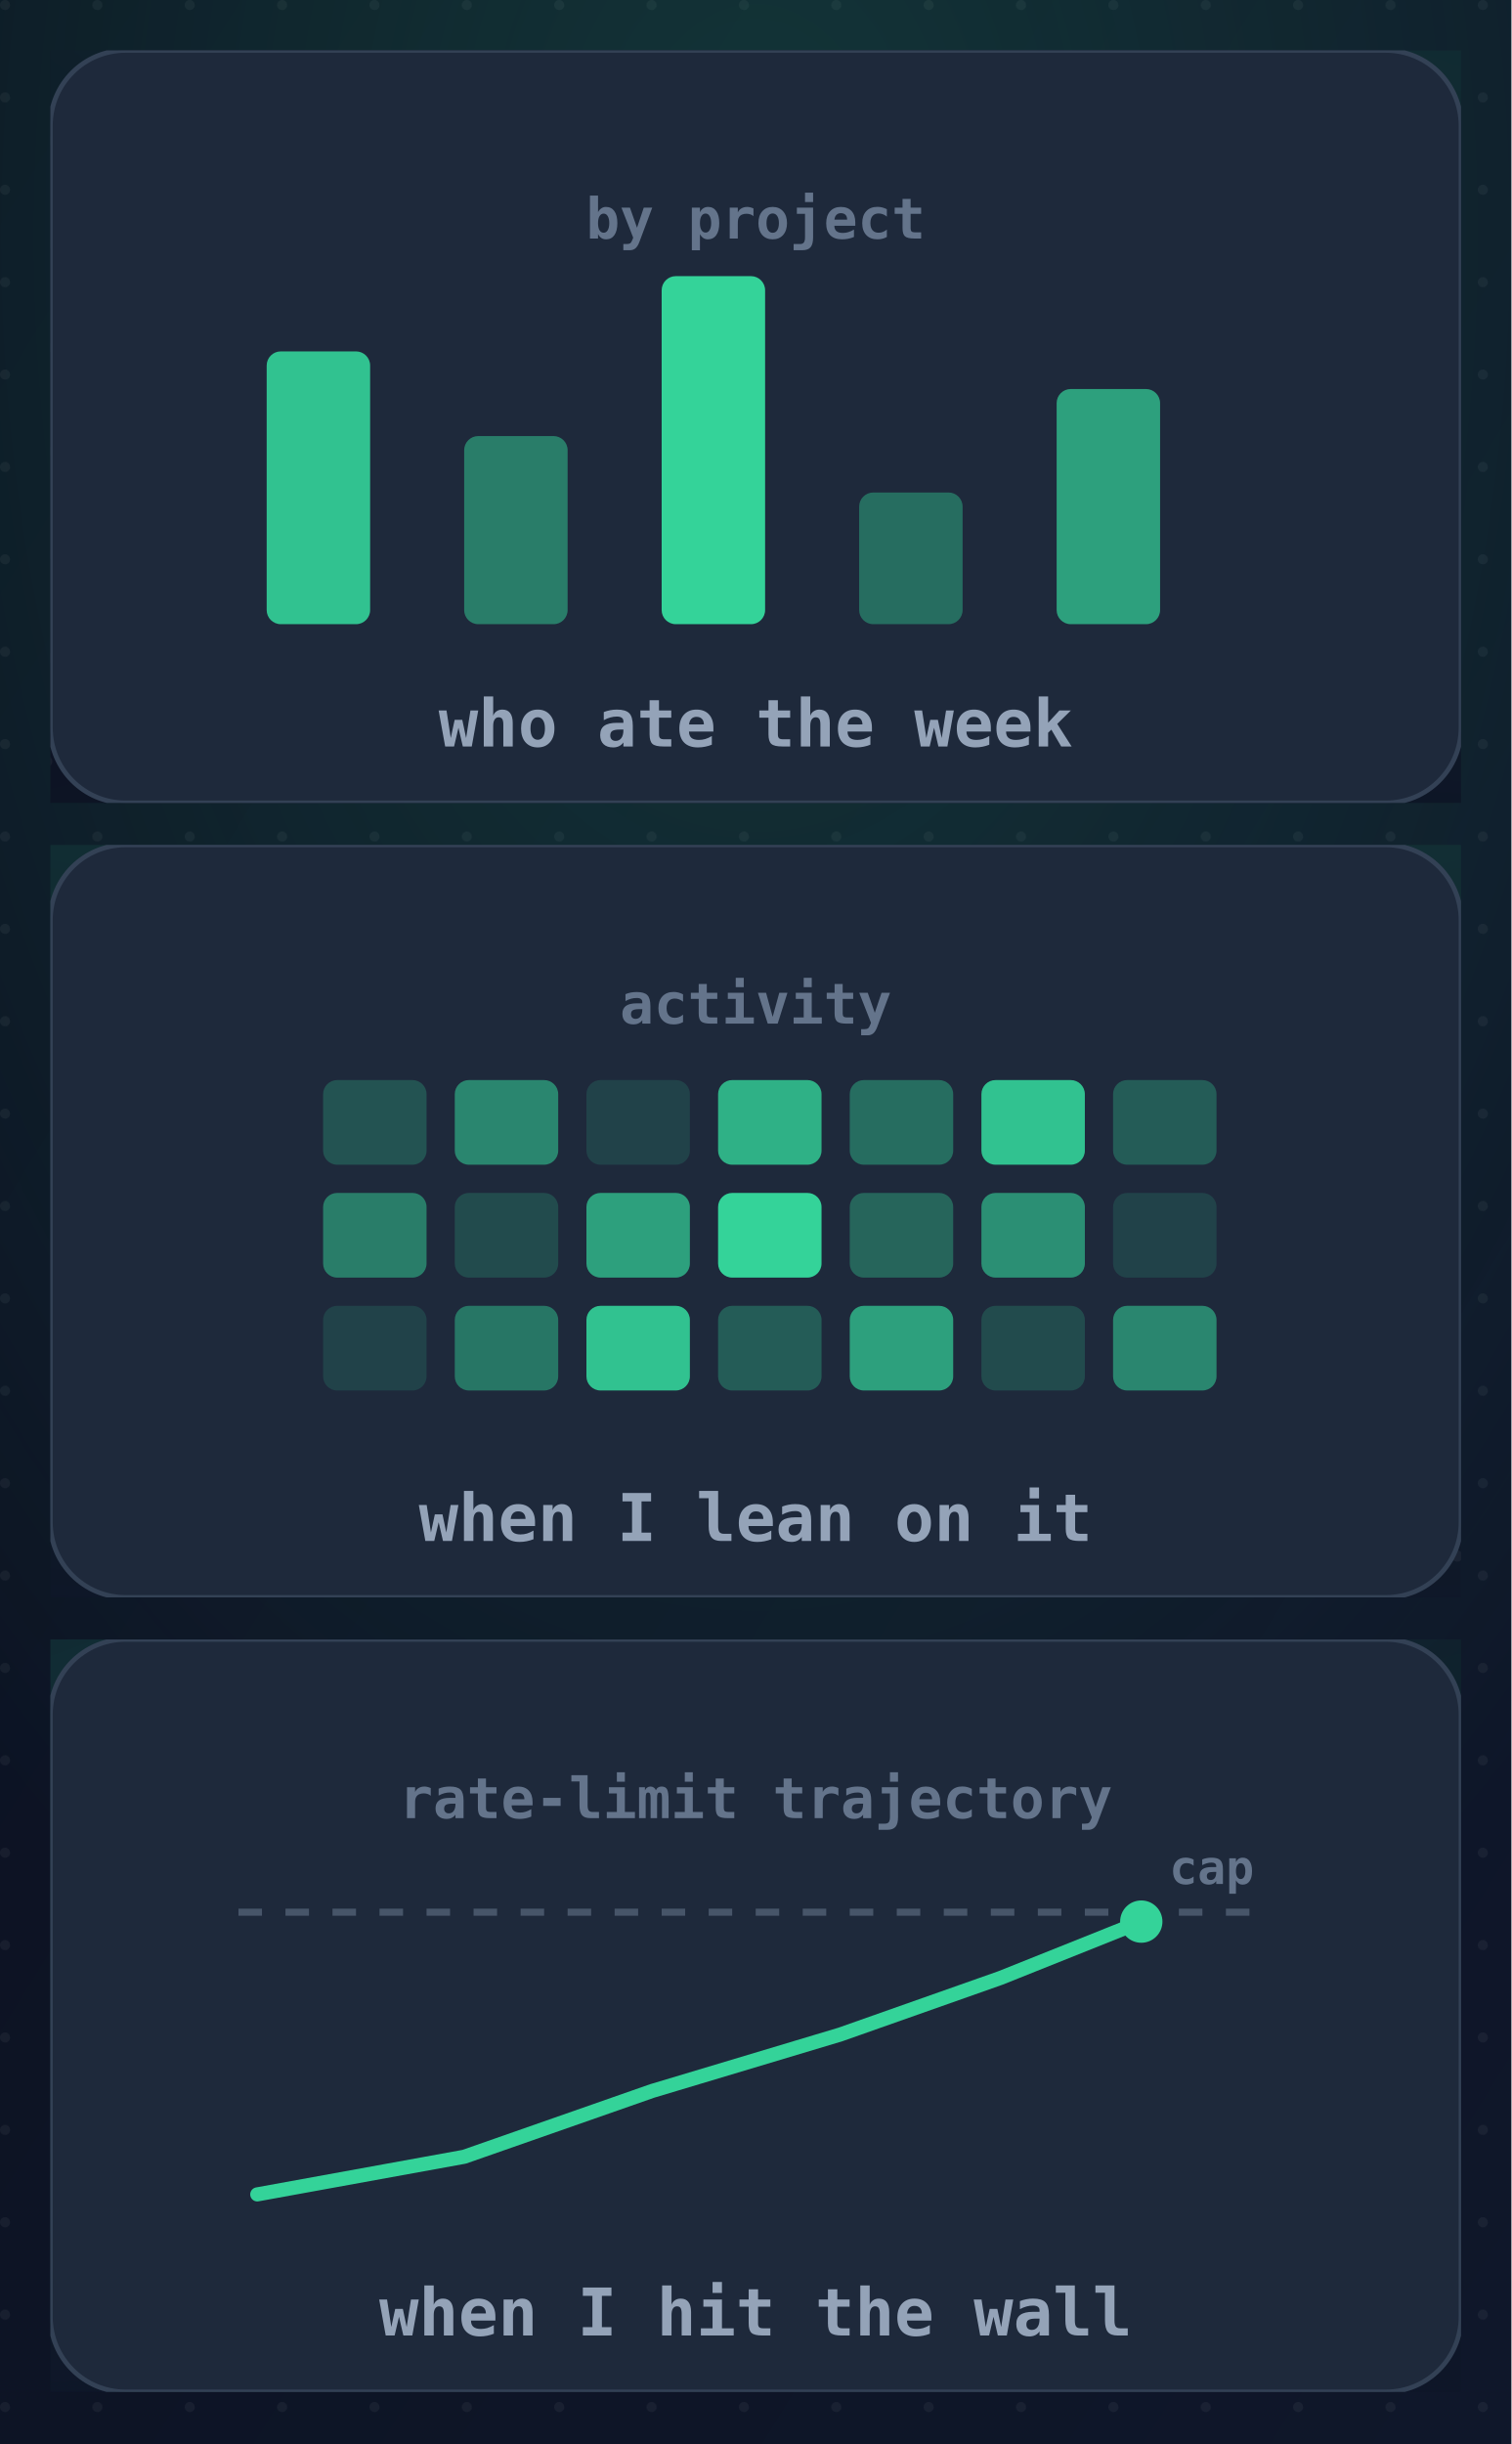
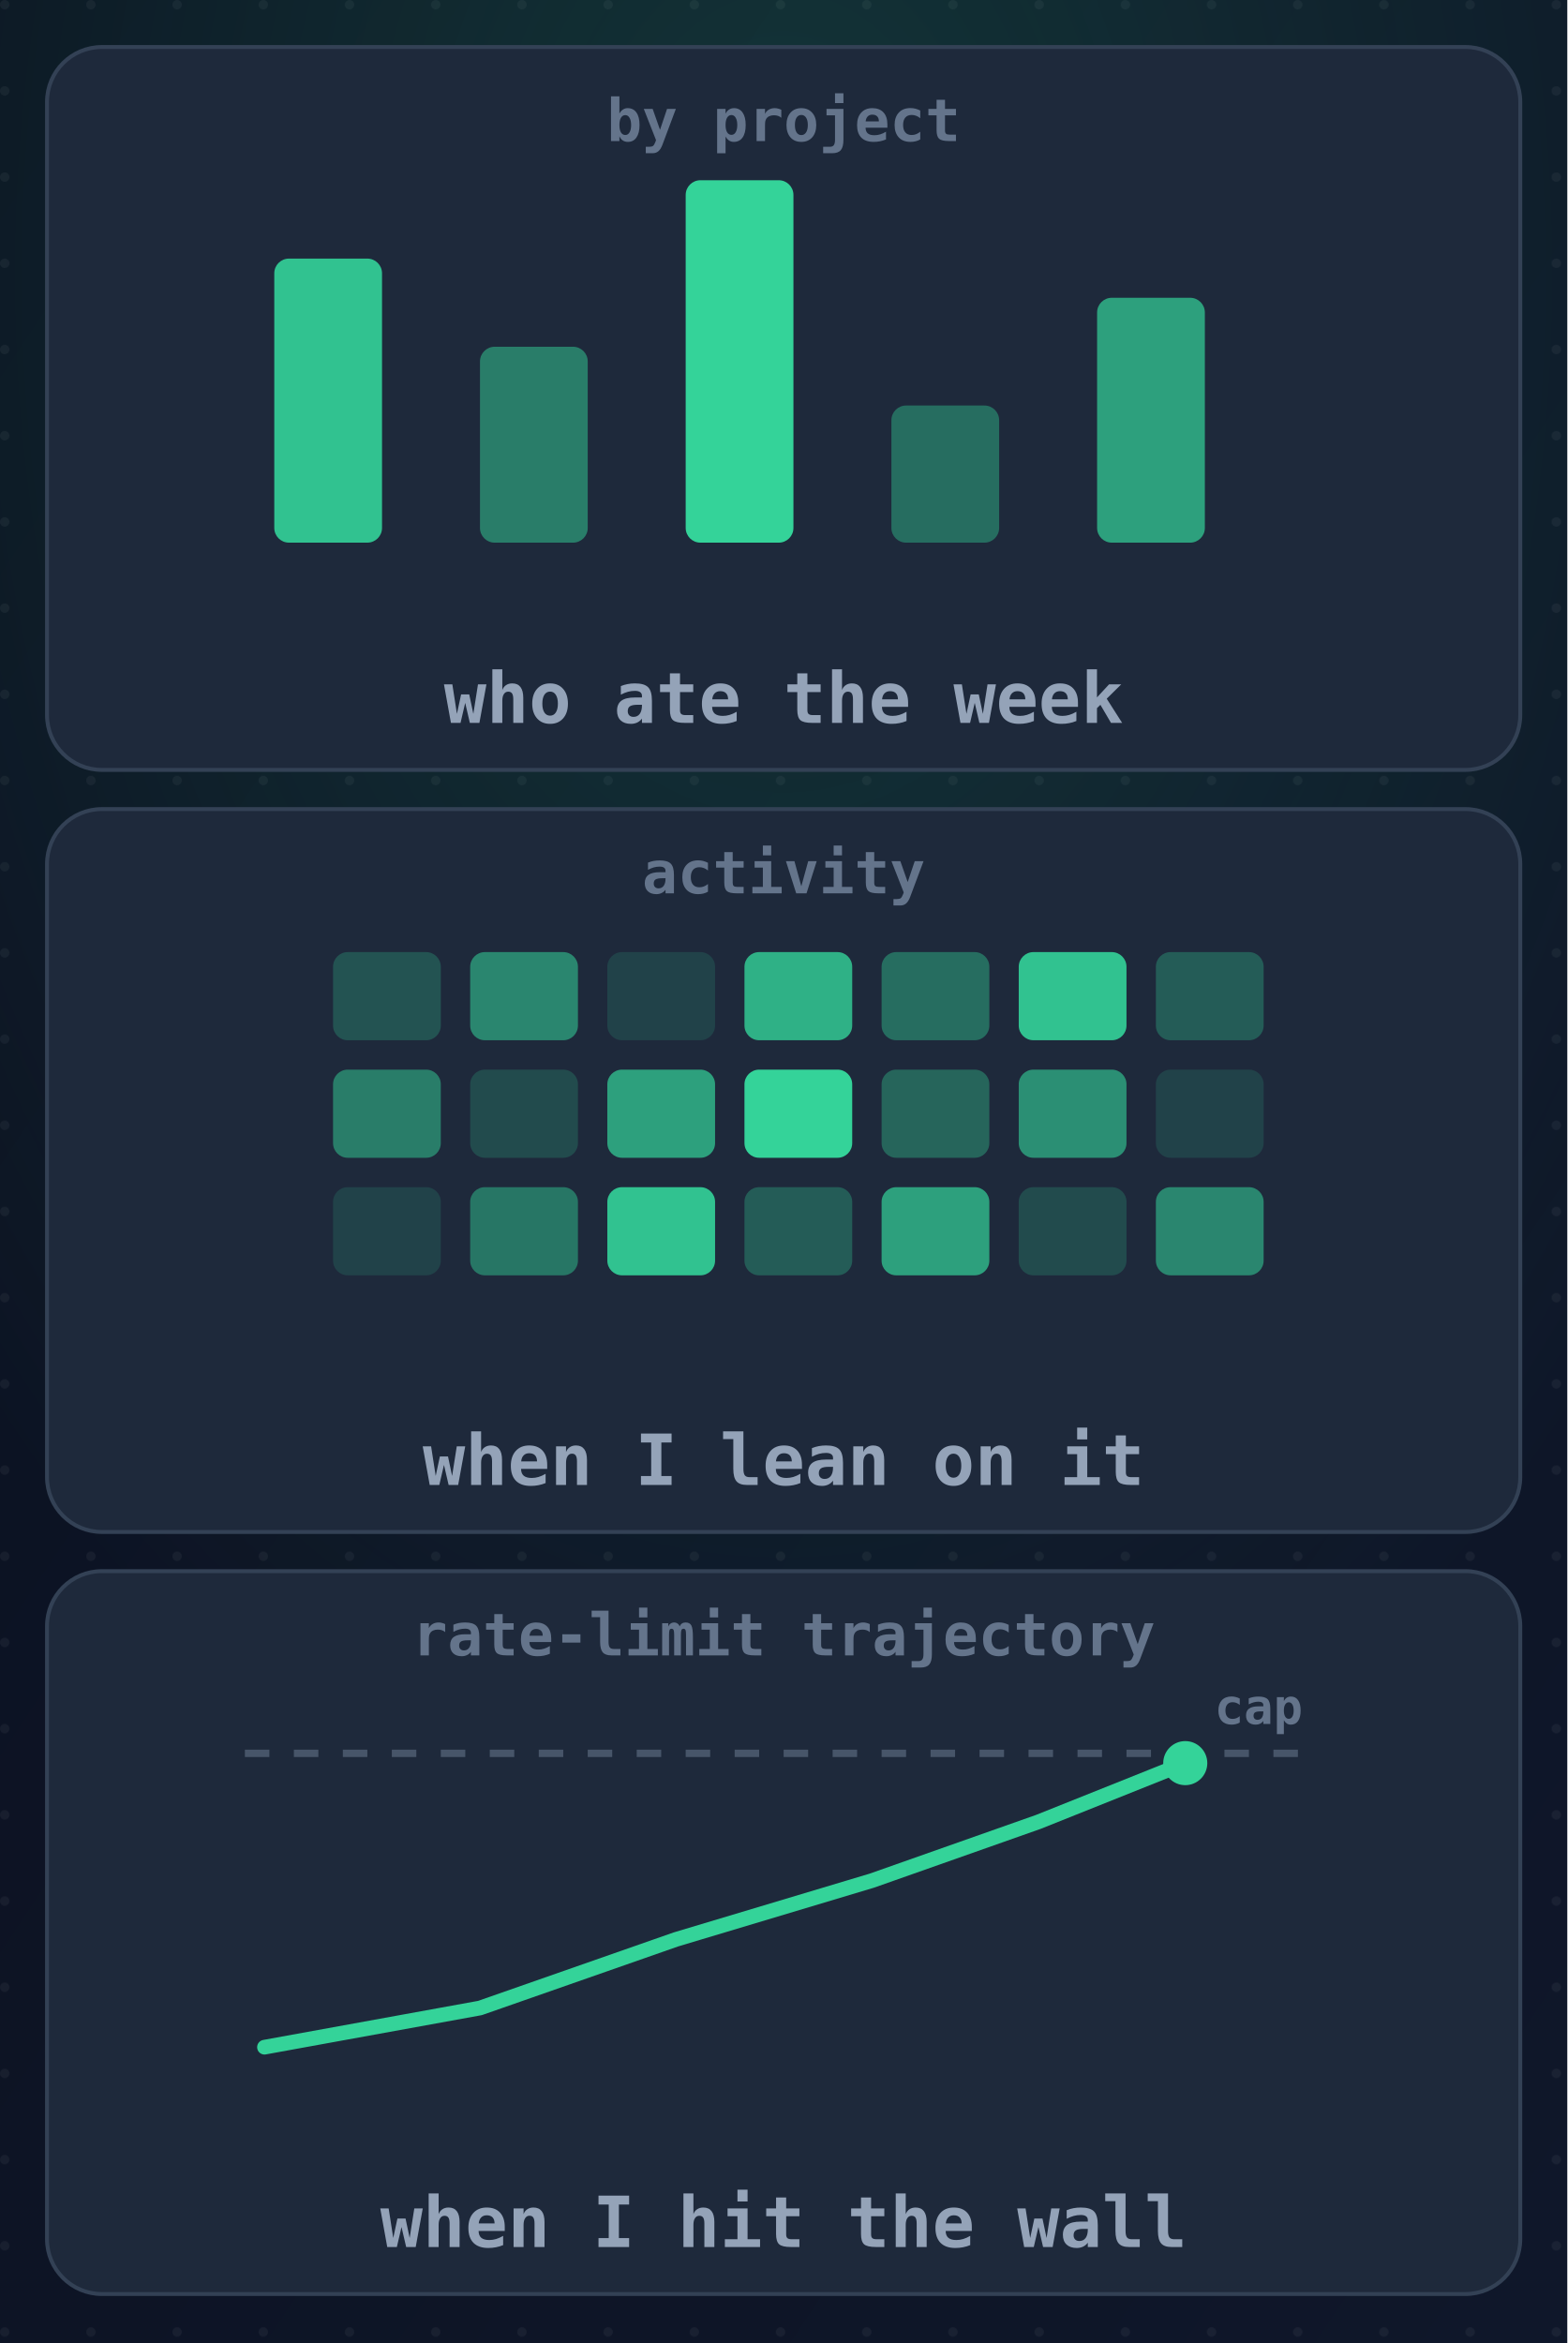
- <svg xmlns="http://www.w3.org/2000/svg" viewBox="0 0 360 582" role="img" aria-label="A usage dashboard: a by-project bar chart, an activity heatmap of when Claude Code gets used, and a rate-limit trajectory line climbing toward a cap">
+ <svg xmlns="http://www.w3.org/2000/svg" viewBox="0 0 400 598" role="img" aria-label="A usage dashboard: a by-project bar chart, an activity heatmap of when Claude Code gets used, and a rate-limit trajectory line climbing toward a cap">
  <defs>
-     <linearGradient id="m-bg" x1="0" y1="0" x2="1" y2="1">
+     <linearGradient id="bg" x1="0" y1="0" x2="1" y2="1">
      <stop offset="0" stop-color="#0b1120" />
      <stop offset="1" stop-color="#0f172a" />
    </linearGradient>
-     <radialGradient id="m-glow" cx="0.5" cy="0.1" r="0.8">
+     <radialGradient id="glow" cx="0.5" cy="0.12" r="0.7">
      <stop offset="0" stop-color="#34d399" stop-opacity="0.18" />
      <stop offset="1" stop-color="#34d399" stop-opacity="0" />
    </radialGradient>
-     <pattern id="m-dots" width="22" height="22" patternUnits="userSpaceOnUse">
+     <pattern id="dots" width="22" height="22" patternUnits="userSpaceOnUse">
      <circle cx="1.2" cy="1.2" r="1.2" fill="#f8fafc" fill-opacity="0.05" />
    </pattern>
  </defs>
-   <rect width="360" height="582" fill="url(#m-bg)" />
-   <rect width="360" height="582" fill="url(#m-dots)" />
-   <rect width="360" height="582" fill="url(#m-glow)" />
-   <svg x="12.0" y="12.0" width="336.0" height="179.2" viewBox="90 70 300 160">
-     <defs>
-       <linearGradient id="bg" x1="0" y1="0" x2="1" y2="1">
-         <stop offset="0" stop-color="#0b1120" />
-         <stop offset="1" stop-color="#0f172a" />
-       </linearGradient>
-       <radialGradient id="glow" cx="0.5" cy="0.12" r="0.7">
-         <stop offset="0" stop-color="#34d399" stop-opacity="0.18" />
-         <stop offset="1" stop-color="#34d399" stop-opacity="0" />
-       </radialGradient>
-       <pattern id="dots" width="22" height="22" patternUnits="userSpaceOnUse">
-         <circle cx="1.2" cy="1.2" r="1.2" fill="#f8fafc" fill-opacity="0.05" />
-       </pattern>
-     </defs>
-     <rect width="1200" height="300" fill="url(#bg)" />
-     <rect width="1200" height="300" fill="url(#dots)" />
-     <rect width="1200" height="300" fill="url(#glow)" />
+   <rect width="400" height="598" fill="url(#bg)" />
+   <rect width="400" height="598" fill="url(#dots)" />
+   <rect width="400" height="598" fill="url(#glow)" />
+   <clipPath id="c0">
+     <rect x="12" y="12" width="376" height="148.5" />
+   </clipPath>
+   <rect x="12" y="12" width="376" height="184.5" rx="14" fill="#1e293b" stroke="#334155" />
+   <g clip-path="url(#c0)">
    <g font-family="ui-monospace, SFMono-Regular, Menlo, monospace" font-size="14" font-weight="600" fill="#94a3b8" text-anchor="middle">
-       <g transform="translate(90 70)">
-         <rect width="300" height="160" rx="16" fill="#1e293b" stroke="#334155" />
+       <g transform="translate(12.5 16) scale(1.25) translate(0 -24)">
        <text x="150" y="40" font-size="12" fill="#64748b">by project</text>
        <rect x="46" y="64" width="22" height="58" rx="3" fill="#34d399" fill-opacity="0.9" />
        <rect x="88" y="82" width="22" height="40" rx="3" fill="#34d399" fill-opacity="0.5" />
        <rect x="130" y="48" width="22" height="74" rx="3" fill="#34d399" fill-opacity="1" />
        <rect x="172" y="94" width="22" height="28" rx="3" fill="#34d399" fill-opacity="0.4" />
        <rect x="214" y="72" width="22" height="50" rx="3" fill="#34d399" fill-opacity="0.7" />
-         <text x="150" y="148">who ate the week</text>
      </g>
-       <g transform="translate(450 70)">
-         <rect width="300" height="160" rx="16" fill="#1e293b" stroke="#334155" />
+     </g>
+   </g>
+   <text x="200.0" y="184.5" font-family="ui-monospace, SFMono-Regular, Menlo, monospace" font-size="18" font-weight="600" fill="#94a3b8" text-anchor="middle">who ate the week</text>
+   <clipPath id="c1">
+     <rect x="12" y="206.5" width="376" height="148.5" />
+   </clipPath>
+   <rect x="12" y="206.5" width="376" height="184.5" rx="14" fill="#1e293b" stroke="#334155" />
+   <g clip-path="url(#c1)">
+     <g font-family="ui-monospace, SFMono-Regular, Menlo, monospace" font-size="14" font-weight="600" fill="#94a3b8" text-anchor="middle">
+       <g transform="translate(12.5 210.5) scale(1.25) translate(0 -24)">
        <text x="150" y="38" font-size="12" fill="#64748b">activity</text>
        <g fill="#34d399">
          <rect x="58" y="50" width="22" height="18" rx="3" fill-opacity="0.25" />
          <rect x="86" y="50" width="22" height="18" rx="3" fill-opacity="0.55" />
          <rect x="114" y="50" width="22" height="18" rx="3" fill-opacity="0.15" />
          <rect x="142" y="50" width="22" height="18" rx="3" fill-opacity="0.8" />
          <rect x="170" y="50" width="22" height="18" rx="3" fill-opacity="0.4" />
          <rect x="198" y="50" width="22" height="18" rx="3" fill-opacity="0.9" />
          <rect x="226" y="50" width="22" height="18" rx="3" fill-opacity="0.3" />
          <rect x="58" y="74" width="22" height="18" rx="3" fill-opacity="0.5" />
          <rect x="86" y="74" width="22" height="18" rx="3" fill-opacity="0.2" />
          <rect x="114" y="74" width="22" height="18" rx="3" fill-opacity="0.7" />
          <rect x="142" y="74" width="22" height="18" rx="3" fill-opacity="1" />
          <rect x="170" y="74" width="22" height="18" rx="3" fill-opacity="0.35" />
          <rect x="198" y="74" width="22" height="18" rx="3" fill-opacity="0.6" />
          <rect x="226" y="74" width="22" height="18" rx="3" fill-opacity="0.15" />
          <rect x="58" y="98" width="22" height="18" rx="3" fill-opacity="0.15" />
          <rect x="86" y="98" width="22" height="18" rx="3" fill-opacity="0.45" />
          <rect x="114" y="98" width="22" height="18" rx="3" fill-opacity="0.9" />
          <rect x="142" y="98" width="22" height="18" rx="3" fill-opacity="0.3" />
          <rect x="170" y="98" width="22" height="18" rx="3" fill-opacity="0.7" />
          <rect x="198" y="98" width="22" height="18" rx="3" fill-opacity="0.2" />
          <rect x="226" y="98" width="22" height="18" rx="3" fill-opacity="0.55" />
        </g>
-         <text x="150" y="148">when I lean on it</text>
      </g>
-       <g transform="translate(810 70)">
-         <rect width="300" height="160" rx="16" fill="#1e293b" stroke="#334155" />
+     </g>
+   </g>
+   <text x="200.0" y="379.0" font-family="ui-monospace, SFMono-Regular, Menlo, monospace" font-size="18" font-weight="600" fill="#94a3b8" text-anchor="middle">when I lean on it</text>
+   <clipPath id="c2">
+     <rect x="12" y="401.0" width="376" height="148.5" />
+   </clipPath>
+   <rect x="12" y="401.0" width="376" height="184.5" rx="14" fill="#1e293b" stroke="#334155" />
+   <g clip-path="url(#c2)">
+     <g font-family="ui-monospace, SFMono-Regular, Menlo, monospace" font-size="14" font-weight="600" fill="#94a3b8" text-anchor="middle">
+       <g transform="translate(12.5 405.0) scale(1.25) translate(0 -24)">
        <text x="150" y="38" font-size="12" fill="#64748b">rate-limit trajectory</text>
        <line x1="40" y1="58" x2="260" y2="58" stroke="#475569" stroke-width="1.5" stroke-dasharray="5 5" />
        <text x="256" y="52" font-size="10" fill="#64748b" text-anchor="end">cap</text>
        <polyline points="44,118 88,110 128,96 168,84 202,72 232,60" fill="none" stroke="#34d399" stroke-width="3" stroke-linecap="round" stroke-linejoin="round" />
        <circle cx="232" cy="60" r="4.5" fill="#34d399" />
-         <text x="150" y="148">when I hit the wall</text>
      </g>
    </g>
-   </svg>
-   <svg x="12.0" y="201.2" width="336.0" height="179.2" viewBox="450 70 300 160">
-     <defs>
-       <linearGradient id="bg" x1="0" y1="0" x2="1" y2="1">
-         <stop offset="0" stop-color="#0b1120" />
-         <stop offset="1" stop-color="#0f172a" />
-       </linearGradient>
-       <radialGradient id="glow" cx="0.5" cy="0.12" r="0.7">
-         <stop offset="0" stop-color="#34d399" stop-opacity="0.18" />
-         <stop offset="1" stop-color="#34d399" stop-opacity="0" />
-       </radialGradient>
-       <pattern id="dots" width="22" height="22" patternUnits="userSpaceOnUse">
-         <circle cx="1.2" cy="1.2" r="1.2" fill="#f8fafc" fill-opacity="0.05" />
-       </pattern>
-     </defs>
-     <rect width="1200" height="300" fill="url(#bg)" />
-     <rect width="1200" height="300" fill="url(#dots)" />
-     <rect width="1200" height="300" fill="url(#glow)" />
-     <g font-family="ui-monospace, SFMono-Regular, Menlo, monospace" font-size="14" font-weight="600" fill="#94a3b8" text-anchor="middle">
-       <g transform="translate(90 70)">
-         <rect width="300" height="160" rx="16" fill="#1e293b" stroke="#334155" />
-         <text x="150" y="40" font-size="12" fill="#64748b">by project</text>
-         <rect x="46" y="64" width="22" height="58" rx="3" fill="#34d399" fill-opacity="0.9" />
-         <rect x="88" y="82" width="22" height="40" rx="3" fill="#34d399" fill-opacity="0.5" />
-         <rect x="130" y="48" width="22" height="74" rx="3" fill="#34d399" fill-opacity="1" />
-         <rect x="172" y="94" width="22" height="28" rx="3" fill="#34d399" fill-opacity="0.4" />
-         <rect x="214" y="72" width="22" height="50" rx="3" fill="#34d399" fill-opacity="0.7" />
-         <text x="150" y="148">who ate the week</text>
-       </g>
-       <g transform="translate(450 70)">
-         <rect width="300" height="160" rx="16" fill="#1e293b" stroke="#334155" />
-         <text x="150" y="38" font-size="12" fill="#64748b">activity</text>
-         <g fill="#34d399">
-           <rect x="58" y="50" width="22" height="18" rx="3" fill-opacity="0.25" />
-           <rect x="86" y="50" width="22" height="18" rx="3" fill-opacity="0.55" />
-           <rect x="114" y="50" width="22" height="18" rx="3" fill-opacity="0.15" />
-           <rect x="142" y="50" width="22" height="18" rx="3" fill-opacity="0.8" />
-           <rect x="170" y="50" width="22" height="18" rx="3" fill-opacity="0.4" />
-           <rect x="198" y="50" width="22" height="18" rx="3" fill-opacity="0.9" />
-           <rect x="226" y="50" width="22" height="18" rx="3" fill-opacity="0.3" />
-           <rect x="58" y="74" width="22" height="18" rx="3" fill-opacity="0.5" />
-           <rect x="86" y="74" width="22" height="18" rx="3" fill-opacity="0.2" />
-           <rect x="114" y="74" width="22" height="18" rx="3" fill-opacity="0.7" />
-           <rect x="142" y="74" width="22" height="18" rx="3" fill-opacity="1" />
-           <rect x="170" y="74" width="22" height="18" rx="3" fill-opacity="0.35" />
-           <rect x="198" y="74" width="22" height="18" rx="3" fill-opacity="0.6" />
-           <rect x="226" y="74" width="22" height="18" rx="3" fill-opacity="0.15" />
-           <rect x="58" y="98" width="22" height="18" rx="3" fill-opacity="0.15" />
-           <rect x="86" y="98" width="22" height="18" rx="3" fill-opacity="0.45" />
-           <rect x="114" y="98" width="22" height="18" rx="3" fill-opacity="0.9" />
-           <rect x="142" y="98" width="22" height="18" rx="3" fill-opacity="0.3" />
-           <rect x="170" y="98" width="22" height="18" rx="3" fill-opacity="0.7" />
-           <rect x="198" y="98" width="22" height="18" rx="3" fill-opacity="0.2" />
-           <rect x="226" y="98" width="22" height="18" rx="3" fill-opacity="0.55" />
-         </g>
-         <text x="150" y="148">when I lean on it</text>
-       </g>
-       <g transform="translate(810 70)">
-         <rect width="300" height="160" rx="16" fill="#1e293b" stroke="#334155" />
-         <text x="150" y="38" font-size="12" fill="#64748b">rate-limit trajectory</text>
-         <line x1="40" y1="58" x2="260" y2="58" stroke="#475569" stroke-width="1.5" stroke-dasharray="5 5" />
-         <text x="256" y="52" font-size="10" fill="#64748b" text-anchor="end">cap</text>
-         <polyline points="44,118 88,110 128,96 168,84 202,72 232,60" fill="none" stroke="#34d399" stroke-width="3" stroke-linecap="round" stroke-linejoin="round" />
-         <circle cx="232" cy="60" r="4.5" fill="#34d399" />
-         <text x="150" y="148">when I hit the wall</text>
-       </g>
-     </g>
-   </svg>
-   <svg x="12.0" y="390.4" width="336.0" height="179.2" viewBox="810 70 300 160">
-     <defs>
-       <linearGradient id="bg" x1="0" y1="0" x2="1" y2="1">
-         <stop offset="0" stop-color="#0b1120" />
-         <stop offset="1" stop-color="#0f172a" />
-       </linearGradient>
-       <radialGradient id="glow" cx="0.5" cy="0.12" r="0.7">
-         <stop offset="0" stop-color="#34d399" stop-opacity="0.18" />
-         <stop offset="1" stop-color="#34d399" stop-opacity="0" />
-       </radialGradient>
-       <pattern id="dots" width="22" height="22" patternUnits="userSpaceOnUse">
-         <circle cx="1.2" cy="1.2" r="1.2" fill="#f8fafc" fill-opacity="0.05" />
-       </pattern>
-     </defs>
-     <rect width="1200" height="300" fill="url(#bg)" />
-     <rect width="1200" height="300" fill="url(#dots)" />
-     <rect width="1200" height="300" fill="url(#glow)" />
-     <g font-family="ui-monospace, SFMono-Regular, Menlo, monospace" font-size="14" font-weight="600" fill="#94a3b8" text-anchor="middle">
-       <g transform="translate(90 70)">
-         <rect width="300" height="160" rx="16" fill="#1e293b" stroke="#334155" />
-         <text x="150" y="40" font-size="12" fill="#64748b">by project</text>
-         <rect x="46" y="64" width="22" height="58" rx="3" fill="#34d399" fill-opacity="0.9" />
-         <rect x="88" y="82" width="22" height="40" rx="3" fill="#34d399" fill-opacity="0.5" />
-         <rect x="130" y="48" width="22" height="74" rx="3" fill="#34d399" fill-opacity="1" />
-         <rect x="172" y="94" width="22" height="28" rx="3" fill="#34d399" fill-opacity="0.4" />
-         <rect x="214" y="72" width="22" height="50" rx="3" fill="#34d399" fill-opacity="0.7" />
-         <text x="150" y="148">who ate the week</text>
-       </g>
-       <g transform="translate(450 70)">
-         <rect width="300" height="160" rx="16" fill="#1e293b" stroke="#334155" />
-         <text x="150" y="38" font-size="12" fill="#64748b">activity</text>
-         <g fill="#34d399">
-           <rect x="58" y="50" width="22" height="18" rx="3" fill-opacity="0.25" />
-           <rect x="86" y="50" width="22" height="18" rx="3" fill-opacity="0.55" />
-           <rect x="114" y="50" width="22" height="18" rx="3" fill-opacity="0.15" />
-           <rect x="142" y="50" width="22" height="18" rx="3" fill-opacity="0.8" />
-           <rect x="170" y="50" width="22" height="18" rx="3" fill-opacity="0.4" />
-           <rect x="198" y="50" width="22" height="18" rx="3" fill-opacity="0.9" />
-           <rect x="226" y="50" width="22" height="18" rx="3" fill-opacity="0.3" />
-           <rect x="58" y="74" width="22" height="18" rx="3" fill-opacity="0.5" />
-           <rect x="86" y="74" width="22" height="18" rx="3" fill-opacity="0.2" />
-           <rect x="114" y="74" width="22" height="18" rx="3" fill-opacity="0.7" />
-           <rect x="142" y="74" width="22" height="18" rx="3" fill-opacity="1" />
-           <rect x="170" y="74" width="22" height="18" rx="3" fill-opacity="0.35" />
-           <rect x="198" y="74" width="22" height="18" rx="3" fill-opacity="0.6" />
-           <rect x="226" y="74" width="22" height="18" rx="3" fill-opacity="0.15" />
-           <rect x="58" y="98" width="22" height="18" rx="3" fill-opacity="0.15" />
-           <rect x="86" y="98" width="22" height="18" rx="3" fill-opacity="0.45" />
-           <rect x="114" y="98" width="22" height="18" rx="3" fill-opacity="0.9" />
-           <rect x="142" y="98" width="22" height="18" rx="3" fill-opacity="0.3" />
-           <rect x="170" y="98" width="22" height="18" rx="3" fill-opacity="0.7" />
-           <rect x="198" y="98" width="22" height="18" rx="3" fill-opacity="0.2" />
-           <rect x="226" y="98" width="22" height="18" rx="3" fill-opacity="0.55" />
-         </g>
-         <text x="150" y="148">when I lean on it</text>
-       </g>
-       <g transform="translate(810 70)">
-         <rect width="300" height="160" rx="16" fill="#1e293b" stroke="#334155" />
-         <text x="150" y="38" font-size="12" fill="#64748b">rate-limit trajectory</text>
-         <line x1="40" y1="58" x2="260" y2="58" stroke="#475569" stroke-width="1.5" stroke-dasharray="5 5" />
-         <text x="256" y="52" font-size="10" fill="#64748b" text-anchor="end">cap</text>
-         <polyline points="44,118 88,110 128,96 168,84 202,72 232,60" fill="none" stroke="#34d399" stroke-width="3" stroke-linecap="round" stroke-linejoin="round" />
-         <circle cx="232" cy="60" r="4.5" fill="#34d399" />
-         <text x="150" y="148">when I hit the wall</text>
-       </g>
-     </g>
-   </svg>
+   </g>
+   <text x="200.0" y="573.5" font-family="ui-monospace, SFMono-Regular, Menlo, monospace" font-size="18" font-weight="600" fill="#94a3b8" text-anchor="middle">when I hit the wall</text>
</svg>
